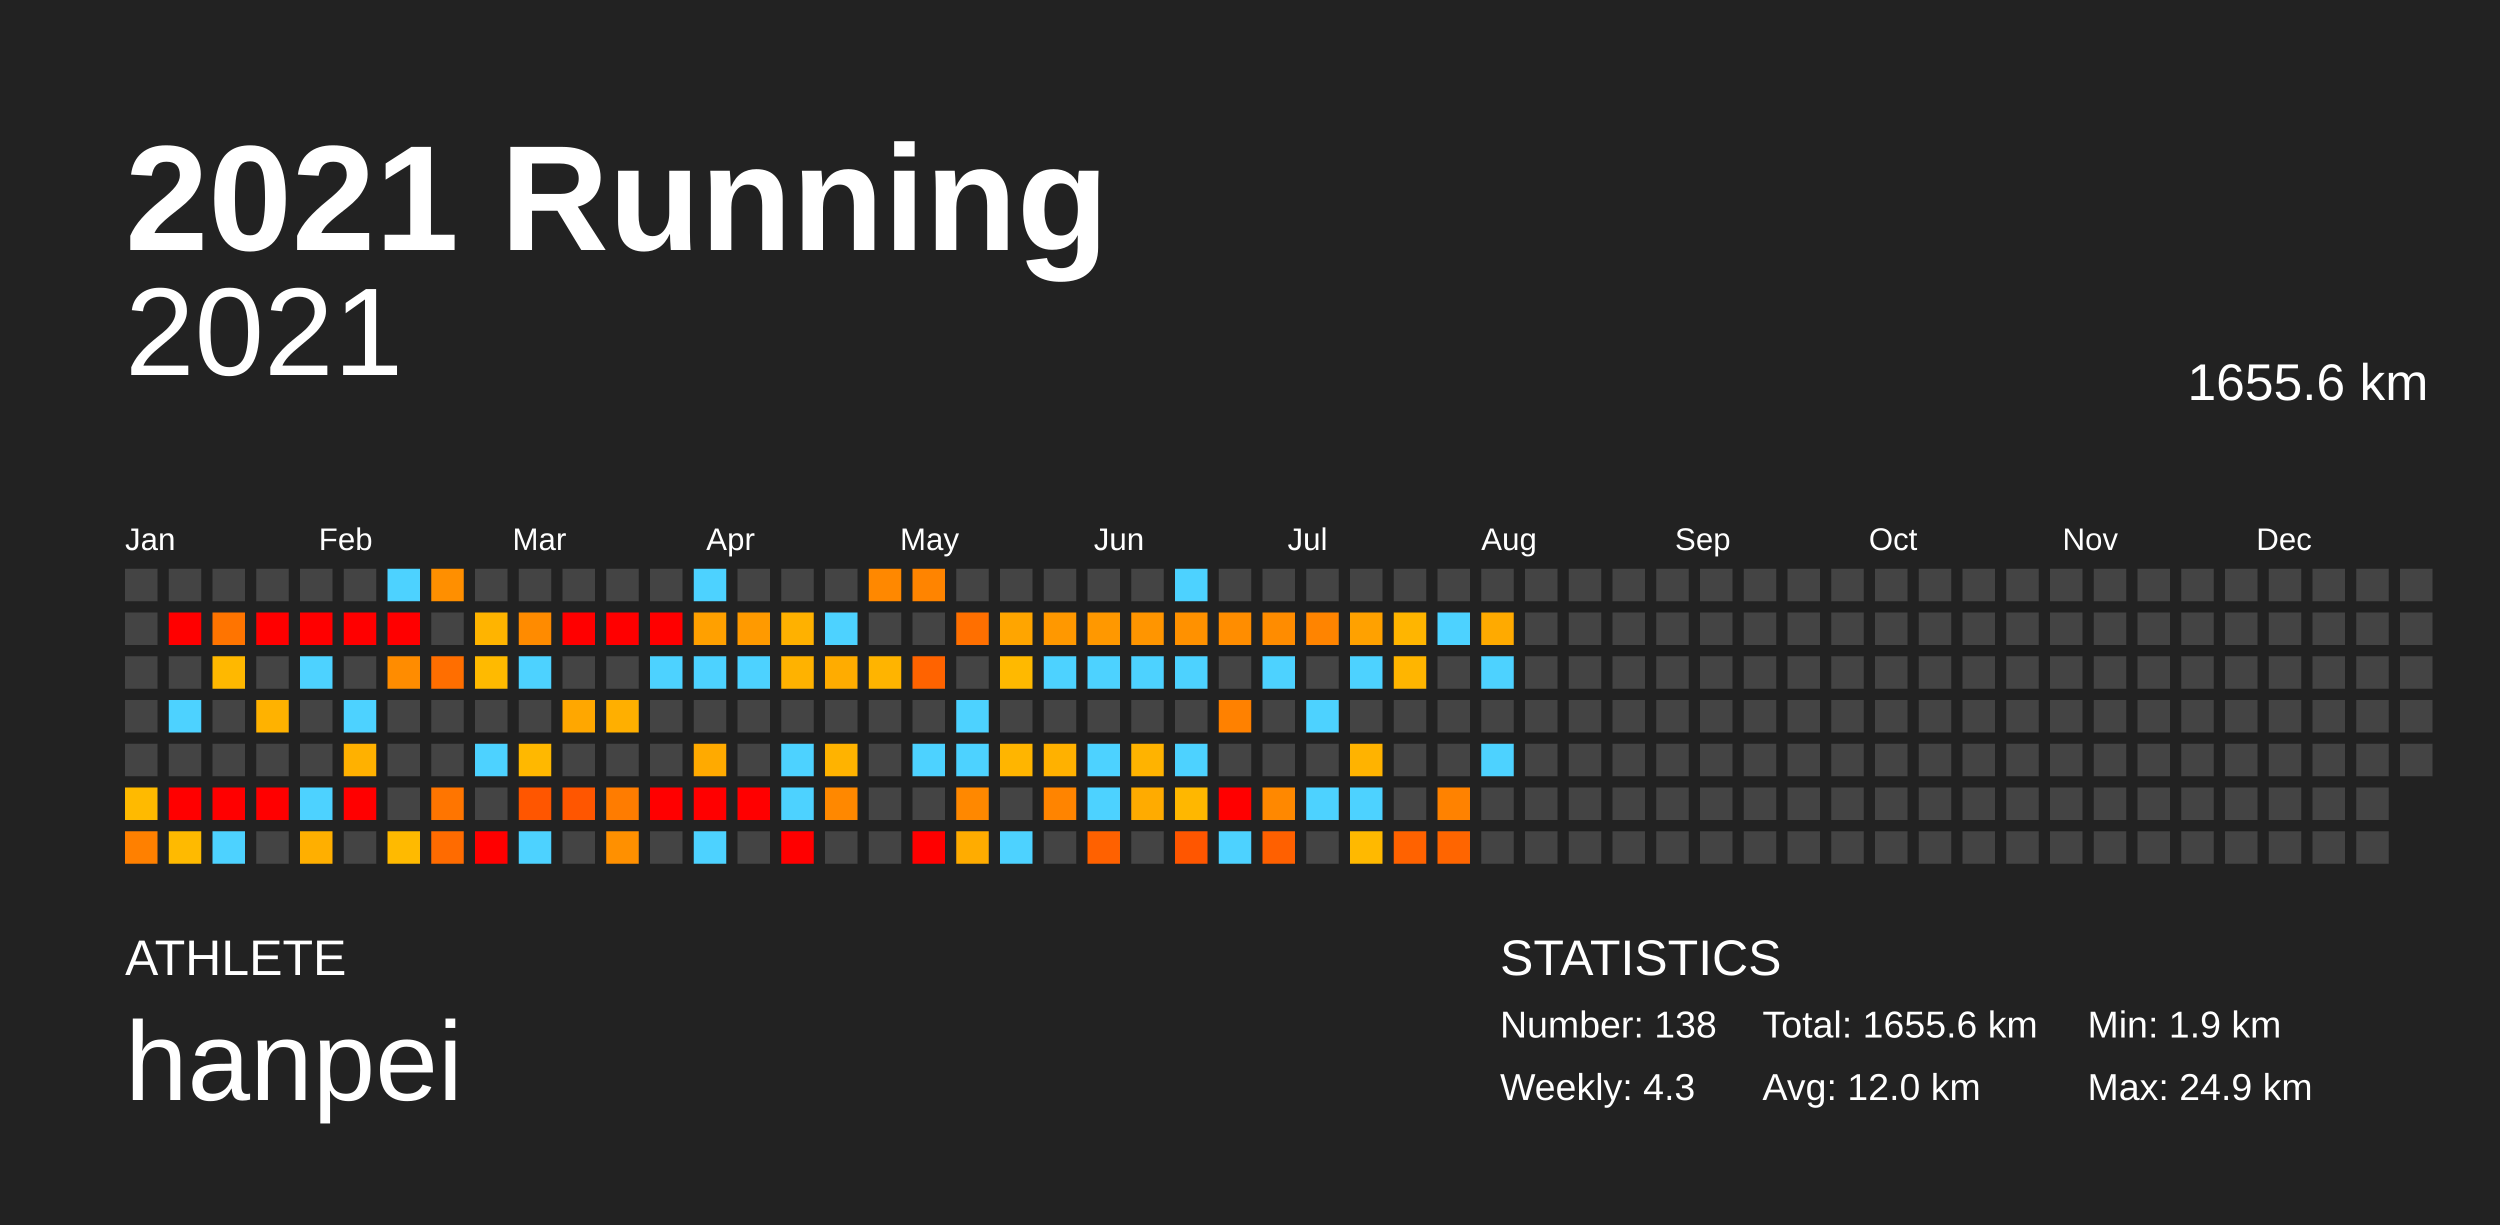
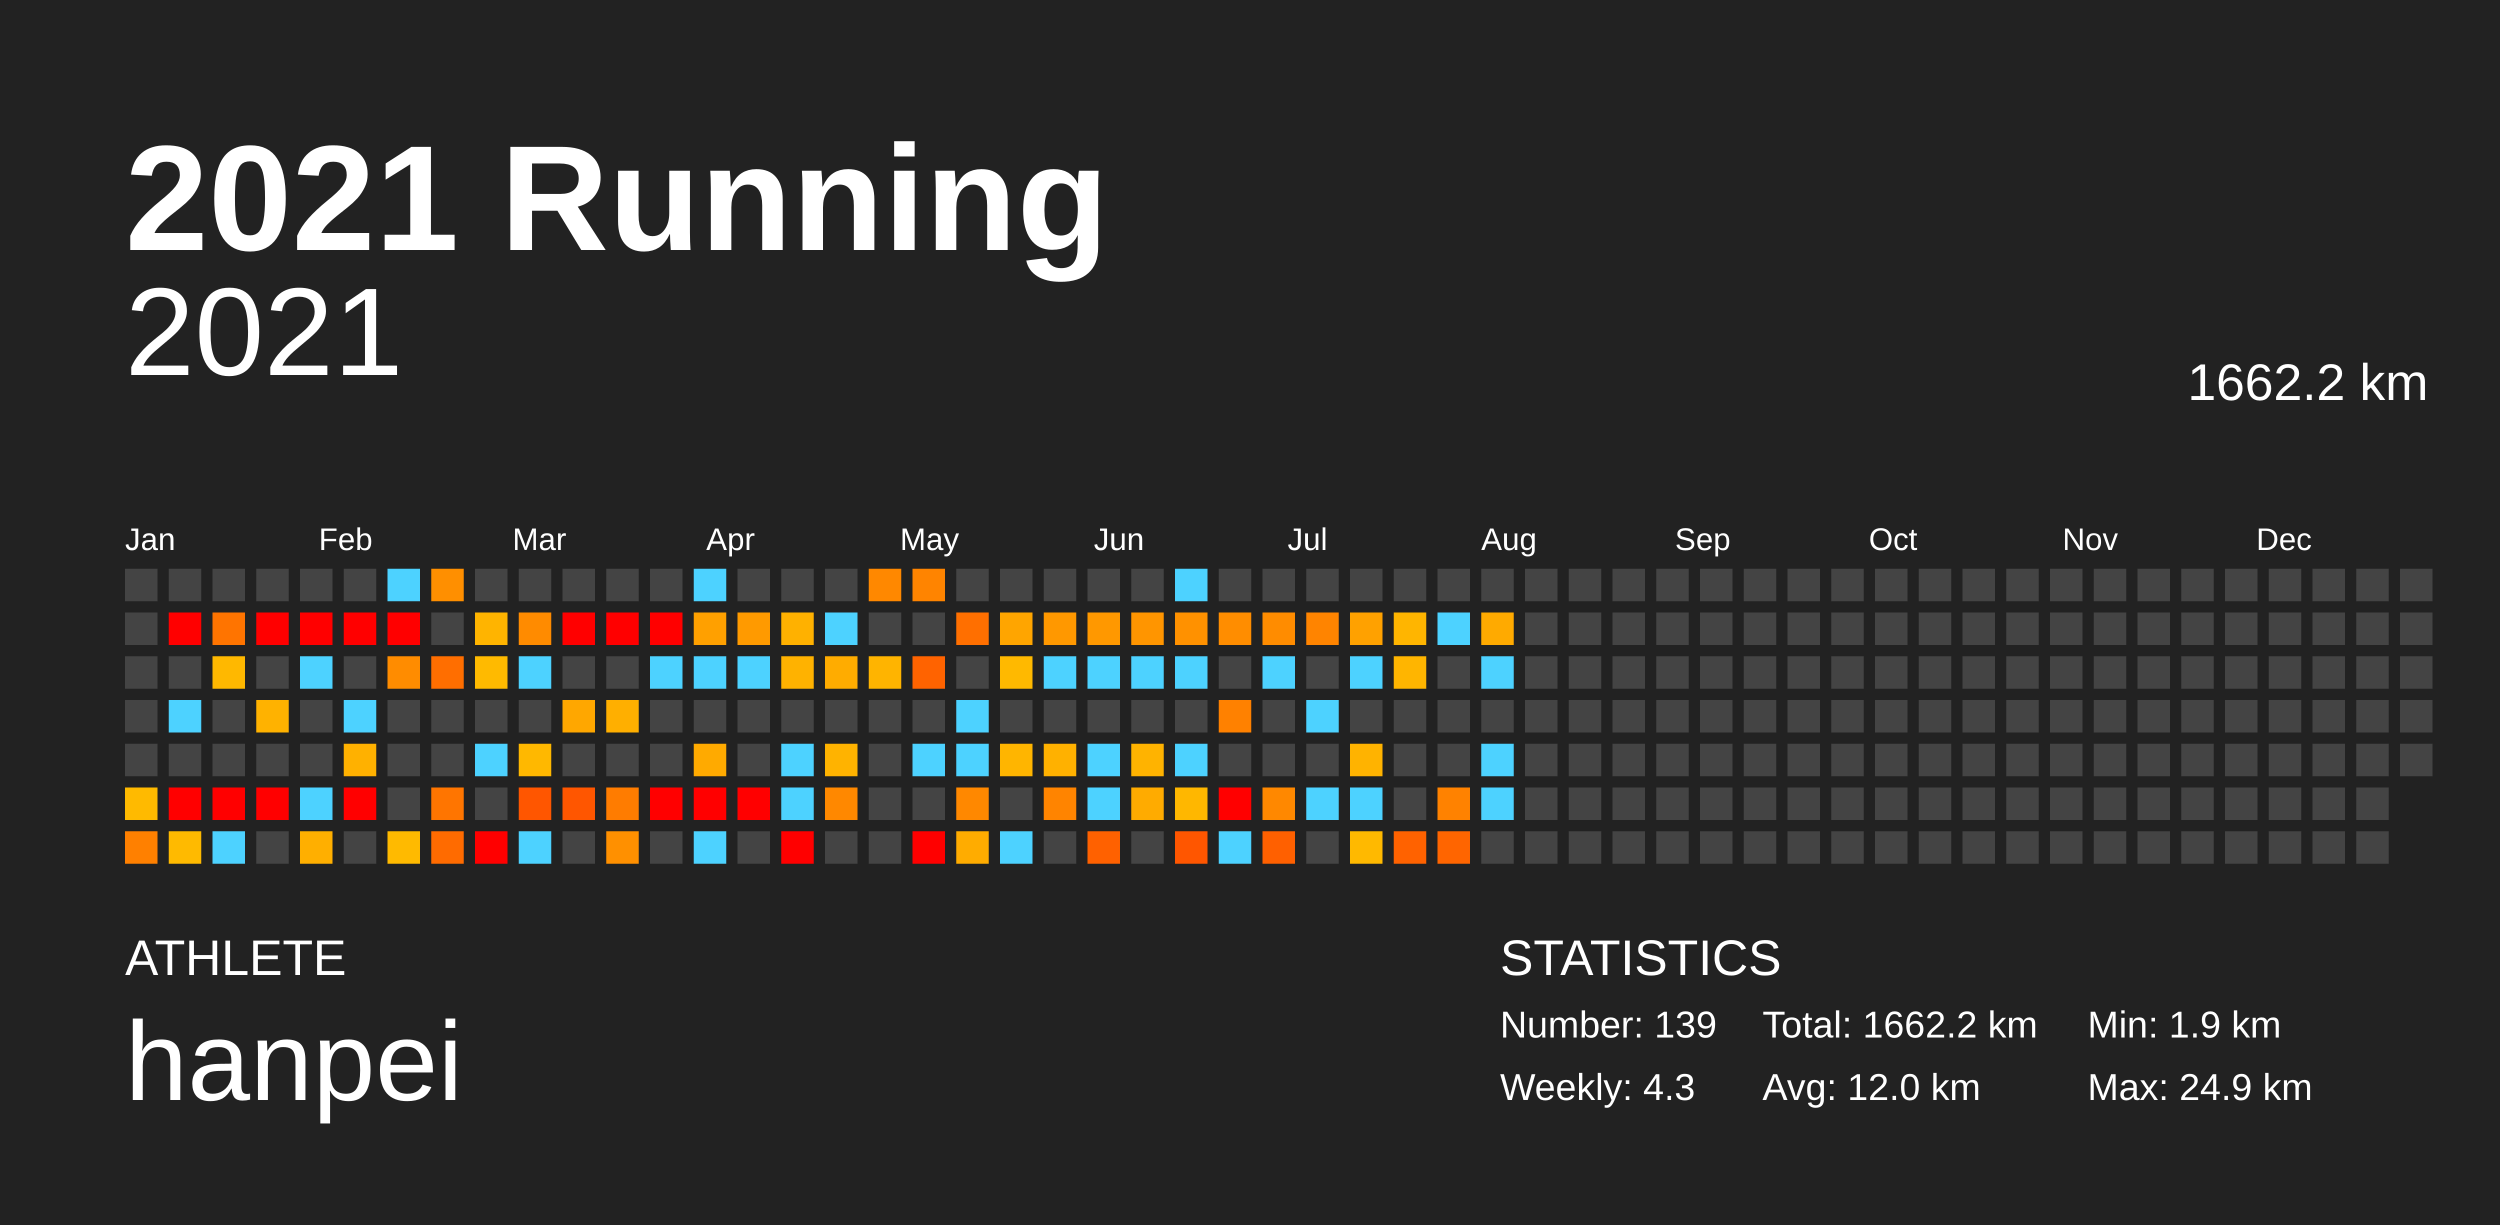
<svg xmlns="http://www.w3.org/2000/svg" baseProfile="full" height="98mm" version="1.1" viewBox="0,0,200,98" width="200mm">
  <defs />
  <rect fill="#222222" height="98" width="200" x="0" y="0" />
  <text fill="#FFFFFF" style="font-size:12px; font-family:Arial; font-weight:bold;" x="10" y="20">2021 Running</text>
  <text fill="#FFFFFF" style="font-size:4px; font-family:Arial" x="10" y="78">ATHLETE</text>
  <text fill="#FFFFFF" style="font-size:9px; font-family:Arial" x="10" y="88">hanpei</text>
  <text fill="#FFFFFF" style="font-size:4px; font-family:Arial" x="120" y="78">STATISTICS</text>
-   <text fill="#FFFFFF" style="font-size:3px; font-family:Arial" x="120" y="83">Number: 138</text>
+   <text fill="#FFFFFF" style="font-size:3px; font-family:Arial" x="120" y="83">Number: 139</text>
  <text fill="#FFFFFF" style="font-size:3px; font-family:Arial" x="120" y="88">Weekly: 4.3</text>
-   <text fill="#FFFFFF" style="font-size:3px; font-family:Arial" x="141" y="83">Total: 1655.6 km</text>
+   <text fill="#FFFFFF" style="font-size:3px; font-family:Arial" x="141" y="83">Total: 1662.2 km</text>
  <text fill="#FFFFFF" style="font-size:3px; font-family:Arial" x="141" y="88">Avg: 12.0 km</text>
  <text fill="#FFFFFF" style="font-size:3px; font-family:Arial" x="167" y="83">Min: 1.9 km</text>
  <text fill="#FFFFFF" style="font-size:3px; font-family:Arial" x="167" y="88">Max: 24.9 km</text>
  <text alignment-baseline="hanging" fill="#FFFFFF" style="font-size:10.0px; font-family:Arial;" x="10" y="30">2021</text>
-   <text alignment-baseline="hanging" fill="#FFFFFF" style="font-size:4.125px; font-family:Arial;" x="175" y="32">1655.6 km</text>
+   <text alignment-baseline="hanging" fill="#FFFFFF" style="font-size:4.125px; font-family:Arial;" x="175" y="32">1662.2 km</text>
  <text fill="#FFFFFF" style="font-size:2.5px; font-family:Arial" x="10.0" y="44">Jan</text>
  <text fill="#FFFFFF" style="font-size:2.5px; font-family:Arial" x="25.5" y="44">Feb</text>
  <text fill="#FFFFFF" style="font-size:2.5px; font-family:Arial" x="41.0" y="44">Mar</text>
  <text fill="#FFFFFF" style="font-size:2.5px; font-family:Arial" x="56.5" y="44">Apr</text>
  <text fill="#FFFFFF" style="font-size:2.5px; font-family:Arial" x="72.0" y="44">May</text>
  <text fill="#FFFFFF" style="font-size:2.5px; font-family:Arial" x="87.5" y="44">Jun</text>
  <text fill="#FFFFFF" style="font-size:2.5px; font-family:Arial" x="103.0" y="44">Jul</text>
  <text fill="#FFFFFF" style="font-size:2.5px; font-family:Arial" x="118.5" y="44">Aug</text>
  <text fill="#FFFFFF" style="font-size:2.5px; font-family:Arial" x="134.0" y="44">Sep</text>
  <text fill="#FFFFFF" style="font-size:2.5px; font-family:Arial" x="149.5" y="44">Oct</text>
  <text fill="#FFFFFF" style="font-size:2.5px; font-family:Arial" x="165.0" y="44">Nov</text>
  <text fill="#FFFFFF" style="font-size:2.5px; font-family:Arial" x="180.5" y="44">Dec</text>
  <rect fill="#444444" height="2.6" width="2.6" x="10.0" y="45.5" />
  <rect fill="#444444" height="2.6" width="2.6" x="10.0" y="49.0" />
  <rect fill="#444444" height="2.6" width="2.6" x="10.0" y="52.5" />
  <rect fill="#444444" height="2.6" width="2.6" x="10.0" y="56.0" />
  <rect fill="#444444" height="2.6" width="2.6" x="10.0" y="59.5" />
  <rect fill="#ffba00" height="2.6" width="2.6" x="10.0" y="63.0" />
  <rect fill="#ff8000" height="2.6" width="2.6" x="10.0" y="66.5" />
  <rect fill="#444444" height="2.6" width="2.6" x="13.5" y="45.5" />
  <rect fill="red" height="2.6" width="2.6" x="13.5" y="49.0" />
  <rect fill="#444444" height="2.6" width="2.6" x="13.5" y="52.5" />
  <rect fill="#4dd2ff" height="2.6" width="2.6" x="13.5" y="56.0" />
  <rect fill="#444444" height="2.6" width="2.6" x="13.5" y="59.5" />
  <rect fill="red" height="2.6" width="2.6" x="13.5" y="63.0" />
  <rect fill="#ffba00" height="2.6" width="2.6" x="13.5" y="66.5" />
  <rect fill="#444444" height="2.6" width="2.6" x="17.0" y="45.5" />
  <rect fill="#ff7400" height="2.6" width="2.6" x="17.0" y="49.0" />
  <rect fill="#ffb800" height="2.6" width="2.6" x="17.0" y="52.5" />
  <rect fill="#444444" height="2.6" width="2.6" x="17.0" y="56.0" />
  <rect fill="#444444" height="2.6" width="2.6" x="17.0" y="59.5" />
  <rect fill="red" height="2.6" width="2.6" x="17.0" y="63.0" />
  <rect fill="#4dd2ff" height="2.6" width="2.6" x="17.0" y="66.5" />
  <rect fill="#444444" height="2.6" width="2.6" x="20.5" y="45.5" />
  <rect fill="red" height="2.6" width="2.6" x="20.5" y="49.0" />
  <rect fill="#444444" height="2.6" width="2.6" x="20.5" y="52.5" />
  <rect fill="#ffb200" height="2.6" width="2.6" x="20.5" y="56.0" />
  <rect fill="#444444" height="2.6" width="2.6" x="20.5" y="59.5" />
  <rect fill="red" height="2.6" width="2.6" x="20.5" y="63.0" />
  <rect fill="#444444" height="2.6" width="2.6" x="20.5" y="66.5" />
  <rect fill="#444444" height="2.6" width="2.6" x="24.0" y="45.5" />
  <rect fill="red" height="2.6" width="2.6" x="24.0" y="49.0" />
  <rect fill="#4dd2ff" height="2.6" width="2.6" x="24.0" y="52.5" />
  <rect fill="#444444" height="2.6" width="2.6" x="24.0" y="56.0" />
  <rect fill="#444444" height="2.6" width="2.6" x="24.0" y="59.5" />
  <rect fill="#4dd2ff" height="2.6" width="2.6" x="24.0" y="63.0" />
  <rect fill="#ffaf00" height="2.6" width="2.6" x="24.0" y="66.5" />
  <rect fill="#444444" height="2.6" width="2.6" x="27.5" y="45.5" />
  <rect fill="red" height="2.6" width="2.6" x="27.5" y="49.0" />
  <rect fill="#444444" height="2.6" width="2.6" x="27.5" y="52.5" />
  <rect fill="#4dd2ff" height="2.6" width="2.6" x="27.5" y="56.0" />
  <rect fill="#ffb100" height="2.6" width="2.6" x="27.5" y="59.5" />
  <rect fill="red" height="2.6" width="2.6" x="27.5" y="63.0" />
  <rect fill="#444444" height="2.6" width="2.6" x="27.5" y="66.5" />
  <rect fill="#4dd2ff" height="2.6" width="2.6" x="31.0" y="45.5" />
  <rect fill="red" height="2.6" width="2.6" x="31.0" y="49.0" />
  <rect fill="#ff8c00" height="2.6" width="2.6" x="31.0" y="52.5" />
  <rect fill="#444444" height="2.6" width="2.6" x="31.0" y="56.0" />
  <rect fill="#444444" height="2.6" width="2.6" x="31.0" y="59.5" />
  <rect fill="#444444" height="2.6" width="2.6" x="31.0" y="63.0" />
  <rect fill="#ffba00" height="2.6" width="2.6" x="31.0" y="66.5" />
  <rect fill="#ff8f00" height="2.6" width="2.6" x="34.5" y="45.5" />
  <rect fill="#444444" height="2.6" width="2.6" x="34.5" y="49.0" />
  <rect fill="#ff6e00" height="2.6" width="2.6" x="34.5" y="52.5" />
  <rect fill="#444444" height="2.6" width="2.6" x="34.5" y="56.0" />
  <rect fill="#444444" height="2.6" width="2.6" x="34.5" y="59.5" />
  <rect fill="#ff7500" height="2.6" width="2.6" x="34.5" y="63.0" />
  <rect fill="#ff6b00" height="2.6" width="2.6" x="34.5" y="66.5" />
  <rect fill="#444444" height="2.6" width="2.6" x="38.0" y="45.5" />
  <rect fill="#ffb400" height="2.6" width="2.6" x="38.0" y="49.0" />
  <rect fill="#ffba00" height="2.6" width="2.6" x="38.0" y="52.5" />
  <rect fill="#444444" height="2.6" width="2.6" x="38.0" y="56.0" />
  <rect fill="#4dd2ff" height="2.6" width="2.6" x="38.0" y="59.5" />
  <rect fill="#444444" height="2.6" width="2.6" x="38.0" y="63.0" />
  <rect fill="red" height="2.6" width="2.6" x="38.0" y="66.5" />
  <rect fill="#444444" height="2.6" width="2.6" x="41.5" y="45.5" />
  <rect fill="#ff8b00" height="2.6" width="2.6" x="41.5" y="49.0" />
  <rect fill="#4dd2ff" height="2.6" width="2.6" x="41.5" y="52.5" />
  <rect fill="#444444" height="2.6" width="2.6" x="41.5" y="56.0" />
  <rect fill="#ffb800" height="2.6" width="2.6" x="41.5" y="59.5" />
  <rect fill="#ff5600" height="2.6" width="2.6" x="41.5" y="63.0" />
  <rect fill="#4dd2ff" height="2.6" width="2.6" x="41.5" y="66.5" />
  <rect fill="#444444" height="2.6" width="2.6" x="45.0" y="45.5" />
  <rect fill="red" height="2.6" width="2.6" x="45.0" y="49.0" />
  <rect fill="#444444" height="2.6" width="2.6" x="45.0" y="52.5" />
  <rect fill="#ffa700" height="2.6" width="2.6" x="45.0" y="56.0" />
  <rect fill="#444444" height="2.6" width="2.6" x="45.0" y="59.5" />
  <rect fill="#ff5600" height="2.6" width="2.6" x="45.0" y="63.0" />
  <rect fill="#444444" height="2.6" width="2.6" x="45.0" y="66.5" />
  <rect fill="#444444" height="2.6" width="2.6" x="48.5" y="45.5" />
  <rect fill="red" height="2.6" width="2.6" x="48.5" y="49.0" />
  <rect fill="#444444" height="2.6" width="2.6" x="48.5" y="52.5" />
  <rect fill="#ffaf00" height="2.6" width="2.6" x="48.5" y="56.0" />
  <rect fill="#444444" height="2.6" width="2.6" x="48.5" y="59.5" />
  <rect fill="#ff7c00" height="2.6" width="2.6" x="48.5" y="63.0" />
  <rect fill="#ff9000" height="2.6" width="2.6" x="48.5" y="66.5" />
  <rect fill="#444444" height="2.6" width="2.6" x="52.0" y="45.5" />
  <rect fill="red" height="2.6" width="2.6" x="52.0" y="49.0" />
  <rect fill="#4dd2ff" height="2.6" width="2.6" x="52.0" y="52.5" />
  <rect fill="#444444" height="2.6" width="2.6" x="52.0" y="56.0" />
  <rect fill="#444444" height="2.6" width="2.6" x="52.0" y="59.5" />
  <rect fill="red" height="2.6" width="2.6" x="52.0" y="63.0" />
  <rect fill="#444444" height="2.6" width="2.6" x="52.0" y="66.5" />
  <rect fill="#4dd2ff" height="2.6" width="2.6" x="55.5" y="45.5" />
  <rect fill="#ffa000" height="2.6" width="2.6" x="55.5" y="49.0" />
  <rect fill="#4dd2ff" height="2.6" width="2.6" x="55.5" y="52.5" />
  <rect fill="#444444" height="2.6" width="2.6" x="55.5" y="56.0" />
  <rect fill="#ffaa00" height="2.6" width="2.6" x="55.5" y="59.5" />
  <rect fill="red" height="2.6" width="2.6" x="55.5" y="63.0" />
  <rect fill="#4dd2ff" height="2.6" width="2.6" x="55.5" y="66.5" />
  <rect fill="#444444" height="2.6" width="2.6" x="59.0" y="45.5" />
  <rect fill="#ff9a00" height="2.6" width="2.6" x="59.0" y="49.0" />
  <rect fill="#4dd2ff" height="2.6" width="2.6" x="59.0" y="52.5" />
  <rect fill="#444444" height="2.6" width="2.6" x="59.0" y="56.0" />
  <rect fill="#444444" height="2.6" width="2.6" x="59.0" y="59.5" />
  <rect fill="red" height="2.6" width="2.6" x="59.0" y="63.0" />
  <rect fill="#444444" height="2.6" width="2.6" x="59.0" y="66.5" />
  <rect fill="#444444" height="2.6" width="2.6" x="62.5" y="45.5" />
  <rect fill="#ffb100" height="2.6" width="2.6" x="62.5" y="49.0" />
  <rect fill="#ffb200" height="2.6" width="2.6" x="62.5" y="52.5" />
  <rect fill="#444444" height="2.6" width="2.6" x="62.5" y="56.0" />
  <rect fill="#4dd2ff" height="2.6" width="2.6" x="62.5" y="59.5" />
  <rect fill="#4dd2ff" height="2.6" width="2.6" x="62.5" y="63.0" />
  <rect fill="red" height="2.6" width="2.6" x="62.5" y="66.5" />
  <rect fill="#444444" height="2.6" width="2.6" x="66.0" y="45.5" />
  <rect fill="#4dd2ff" height="2.6" width="2.6" x="66.0" y="49.0" />
  <rect fill="#ffac00" height="2.6" width="2.6" x="66.0" y="52.5" />
  <rect fill="#444444" height="2.6" width="2.6" x="66.0" y="56.0" />
  <rect fill="#ffb300" height="2.6" width="2.6" x="66.0" y="59.5" />
  <rect fill="#ff8800" height="2.6" width="2.6" x="66.0" y="63.0" />
  <rect fill="#444444" height="2.6" width="2.6" x="66.0" y="66.5" />
  <rect fill="#ff8800" height="2.6" width="2.6" x="69.5" y="45.5" />
  <rect fill="#444444" height="2.6" width="2.6" x="69.5" y="49.0" />
  <rect fill="#ffb400" height="2.6" width="2.6" x="69.5" y="52.5" />
  <rect fill="#444444" height="2.6" width="2.6" x="69.5" y="56.0" />
  <rect fill="#444444" height="2.6" width="2.6" x="69.5" y="59.5" />
  <rect fill="#444444" height="2.6" width="2.6" x="69.5" y="63.0" />
  <rect fill="#444444" height="2.6" width="2.6" x="69.5" y="66.5" />
  <rect fill="#ff8400" height="2.6" width="2.6" x="73.0" y="45.5" />
  <rect fill="#444444" height="2.6" width="2.6" x="73.0" y="49.0" />
  <rect fill="#ff6300" height="2.6" width="2.6" x="73.0" y="52.5" />
  <rect fill="#444444" height="2.6" width="2.6" x="73.0" y="56.0" />
  <rect fill="#4dd2ff" height="2.6" width="2.6" x="73.0" y="59.5" />
  <rect fill="#444444" height="2.6" width="2.6" x="73.0" y="63.0" />
  <rect fill="red" height="2.6" width="2.6" x="73.0" y="66.5" />
  <rect fill="#444444" height="2.6" width="2.6" x="76.5" y="45.5" />
  <rect fill="#ff6f00" height="2.6" width="2.6" x="76.5" y="49.0" />
  <rect fill="#444444" height="2.6" width="2.6" x="76.5" y="52.5" />
  <rect fill="#4dd2ff" height="2.6" width="2.6" x="76.5" y="56.0" />
  <rect fill="#4dd2ff" height="2.6" width="2.6" x="76.5" y="59.5" />
  <rect fill="#ff8800" height="2.6" width="2.6" x="76.5" y="63.0" />
  <rect fill="#ffac00" height="2.6" width="2.6" x="76.5" y="66.5" />
  <rect fill="#444444" height="2.6" width="2.6" x="80.0" y="45.5" />
  <rect fill="#ffa500" height="2.6" width="2.6" x="80.0" y="49.0" />
  <rect fill="#ffb900" height="2.6" width="2.6" x="80.0" y="52.5" />
  <rect fill="#444444" height="2.6" width="2.6" x="80.0" y="56.0" />
  <rect fill="#ffb500" height="2.6" width="2.6" x="80.0" y="59.5" />
  <rect fill="#444444" height="2.6" width="2.6" x="80.0" y="63.0" />
  <rect fill="#4dd2ff" height="2.6" width="2.6" x="80.0" y="66.5" />
  <rect fill="#444444" height="2.6" width="2.6" x="83.5" y="45.5" />
  <rect fill="#ff9800" height="2.6" width="2.6" x="83.5" y="49.0" />
  <rect fill="#4dd2ff" height="2.6" width="2.6" x="83.5" y="52.5" />
  <rect fill="#444444" height="2.6" width="2.6" x="83.5" y="56.0" />
  <rect fill="#ffb100" height="2.6" width="2.6" x="83.5" y="59.5" />
  <rect fill="#ff8400" height="2.6" width="2.6" x="83.5" y="63.0" />
  <rect fill="#444444" height="2.6" width="2.6" x="83.5" y="66.5" />
  <rect fill="#444444" height="2.6" width="2.6" x="87.0" y="45.5" />
  <rect fill="#ff9800" height="2.6" width="2.6" x="87.0" y="49.0" />
  <rect fill="#4dd2ff" height="2.6" width="2.6" x="87.0" y="52.5" />
  <rect fill="#444444" height="2.6" width="2.6" x="87.0" y="56.0" />
  <rect fill="#4dd2ff" height="2.6" width="2.6" x="87.0" y="59.5" />
  <rect fill="#4dd2ff" height="2.6" width="2.6" x="87.0" y="63.0" />
  <rect fill="#ff6100" height="2.6" width="2.6" x="87.0" y="66.5" />
  <rect fill="#444444" height="2.6" width="2.6" x="90.5" y="45.5" />
  <rect fill="#ff9500" height="2.6" width="2.6" x="90.5" y="49.0" />
  <rect fill="#4dd2ff" height="2.6" width="2.6" x="90.5" y="52.5" />
  <rect fill="#444444" height="2.6" width="2.6" x="90.5" y="56.0" />
  <rect fill="#ffb300" height="2.6" width="2.6" x="90.5" y="59.5" />
  <rect fill="#ffab00" height="2.6" width="2.6" x="90.5" y="63.0" />
  <rect fill="#444444" height="2.6" width="2.6" x="90.5" y="66.5" />
  <rect fill="#4dd2ff" height="2.6" width="2.6" x="94.0" y="45.5" />
  <rect fill="#ff9100" height="2.6" width="2.6" x="94.0" y="49.0" />
  <rect fill="#4dd2ff" height="2.6" width="2.6" x="94.0" y="52.5" />
  <rect fill="#444444" height="2.6" width="2.6" x="94.0" y="56.0" />
  <rect fill="#4dd2ff" height="2.6" width="2.6" x="94.0" y="59.5" />
  <rect fill="#ffb700" height="2.6" width="2.6" x="94.0" y="63.0" />
  <rect fill="#ff5600" height="2.6" width="2.6" x="94.0" y="66.5" />
  <rect fill="#444444" height="2.6" width="2.6" x="97.5" y="45.5" />
  <rect fill="#ff8d00" height="2.6" width="2.6" x="97.5" y="49.0" />
  <rect fill="#444444" height="2.6" width="2.6" x="97.5" y="52.5" />
  <rect fill="#ff8100" height="2.6" width="2.6" x="97.5" y="56.0" />
  <rect fill="#444444" height="2.6" width="2.6" x="97.5" y="59.5" />
  <rect fill="red" height="2.6" width="2.6" x="97.5" y="63.0" />
  <rect fill="#4dd2ff" height="2.6" width="2.6" x="97.5" y="66.5" />
  <rect fill="#444444" height="2.6" width="2.6" x="101.0" y="45.5" />
  <rect fill="#ff8c00" height="2.6" width="2.6" x="101.0" y="49.0" />
  <rect fill="#4dd2ff" height="2.6" width="2.6" x="101.0" y="52.5" />
  <rect fill="#444444" height="2.6" width="2.6" x="101.0" y="56.0" />
  <rect fill="#444444" height="2.6" width="2.6" x="101.0" y="59.5" />
  <rect fill="#ff8800" height="2.6" width="2.6" x="101.0" y="63.0" />
  <rect fill="#ff6000" height="2.6" width="2.6" x="101.0" y="66.5" />
  <rect fill="#444444" height="2.6" width="2.6" x="104.5" y="45.5" />
  <rect fill="#ff8400" height="2.6" width="2.6" x="104.5" y="49.0" />
  <rect fill="#444444" height="2.6" width="2.6" x="104.5" y="52.5" />
  <rect fill="#4dd2ff" height="2.6" width="2.6" x="104.5" y="56.0" />
  <rect fill="#444444" height="2.6" width="2.6" x="104.5" y="59.5" />
  <rect fill="#4dd2ff" height="2.6" width="2.6" x="104.5" y="63.0" />
  <rect fill="#444444" height="2.6" width="2.6" x="104.5" y="66.5" />
  <rect fill="#444444" height="2.6" width="2.6" x="108.0" y="45.5" />
  <rect fill="#ffa100" height="2.6" width="2.6" x="108.0" y="49.0" />
  <rect fill="#4dd2ff" height="2.6" width="2.6" x="108.0" y="52.5" />
  <rect fill="#444444" height="2.6" width="2.6" x="108.0" y="56.0" />
  <rect fill="#ffb300" height="2.6" width="2.6" x="108.0" y="59.5" />
  <rect fill="#4dd2ff" height="2.6" width="2.6" x="108.0" y="63.0" />
  <rect fill="#ffb900" height="2.6" width="2.6" x="108.0" y="66.5" />
  <rect fill="#444444" height="2.6" width="2.6" x="111.5" y="45.5" />
  <rect fill="#ffb500" height="2.6" width="2.6" x="111.5" y="49.0" />
  <rect fill="#ffb500" height="2.6" width="2.6" x="111.5" y="52.5" />
  <rect fill="#444444" height="2.6" width="2.6" x="111.5" y="56.0" />
  <rect fill="#444444" height="2.6" width="2.6" x="111.5" y="59.5" />
  <rect fill="#444444" height="2.6" width="2.6" x="111.5" y="63.0" />
  <rect fill="#ff6200" height="2.6" width="2.6" x="111.5" y="66.5" />
  <rect fill="#444444" height="2.6" width="2.6" x="115.0" y="45.5" />
  <rect fill="#4dd2ff" height="2.6" width="2.6" x="115.0" y="49.0" />
  <rect fill="#444444" height="2.6" width="2.6" x="115.0" y="52.5" />
  <rect fill="#444444" height="2.6" width="2.6" x="115.0" y="56.0" />
  <rect fill="#444444" height="2.6" width="2.6" x="115.0" y="59.5" />
  <rect fill="#ff8200" height="2.6" width="2.6" x="115.0" y="63.0" />
  <rect fill="#ff6500" height="2.6" width="2.6" x="115.0" y="66.5" />
  <rect fill="#444444" height="2.6" width="2.6" x="118.5" y="45.5" />
  <rect fill="#ffaa00" height="2.6" width="2.6" x="118.5" y="49.0" />
  <rect fill="#4dd2ff" height="2.6" width="2.6" x="118.5" y="52.5" />
  <rect fill="#444444" height="2.6" width="2.6" x="118.5" y="56.0" />
  <rect fill="#4dd2ff" height="2.6" width="2.6" x="118.5" y="59.5" />
-   <rect fill="#444444" height="2.6" width="2.6" x="118.5" y="63.0" />
+   <rect fill="#4dd2ff" height="2.6" width="2.6" x="118.5" y="63.0" />
  <rect fill="#444444" height="2.6" width="2.6" x="118.5" y="66.5" />
  <rect fill="#444444" height="2.6" width="2.6" x="122.0" y="45.5" />
  <rect fill="#444444" height="2.6" width="2.6" x="122.0" y="49.0" />
  <rect fill="#444444" height="2.6" width="2.6" x="122.0" y="52.5" />
  <rect fill="#444444" height="2.6" width="2.6" x="122.0" y="56.0" />
  <rect fill="#444444" height="2.6" width="2.6" x="122.0" y="59.5" />
  <rect fill="#444444" height="2.6" width="2.6" x="122.0" y="63.0" />
  <rect fill="#444444" height="2.6" width="2.6" x="122.0" y="66.5" />
  <rect fill="#444444" height="2.6" width="2.6" x="125.5" y="45.5" />
  <rect fill="#444444" height="2.6" width="2.6" x="125.5" y="49.0" />
  <rect fill="#444444" height="2.6" width="2.6" x="125.5" y="52.5" />
  <rect fill="#444444" height="2.6" width="2.6" x="125.5" y="56.0" />
  <rect fill="#444444" height="2.6" width="2.6" x="125.5" y="59.5" />
  <rect fill="#444444" height="2.6" width="2.6" x="125.5" y="63.0" />
  <rect fill="#444444" height="2.6" width="2.6" x="125.5" y="66.5" />
  <rect fill="#444444" height="2.6" width="2.6" x="129.0" y="45.5" />
  <rect fill="#444444" height="2.6" width="2.6" x="129.0" y="49.0" />
  <rect fill="#444444" height="2.6" width="2.6" x="129.0" y="52.5" />
  <rect fill="#444444" height="2.6" width="2.6" x="129.0" y="56.0" />
  <rect fill="#444444" height="2.6" width="2.6" x="129.0" y="59.5" />
  <rect fill="#444444" height="2.6" width="2.6" x="129.0" y="63.0" />
  <rect fill="#444444" height="2.6" width="2.6" x="129.0" y="66.5" />
  <rect fill="#444444" height="2.6" width="2.6" x="132.5" y="45.5" />
  <rect fill="#444444" height="2.6" width="2.6" x="132.5" y="49.0" />
  <rect fill="#444444" height="2.6" width="2.6" x="132.5" y="52.5" />
  <rect fill="#444444" height="2.6" width="2.6" x="132.5" y="56.0" />
  <rect fill="#444444" height="2.6" width="2.6" x="132.5" y="59.5" />
  <rect fill="#444444" height="2.6" width="2.6" x="132.5" y="63.0" />
  <rect fill="#444444" height="2.6" width="2.6" x="132.5" y="66.5" />
  <rect fill="#444444" height="2.6" width="2.6" x="136.0" y="45.5" />
  <rect fill="#444444" height="2.6" width="2.6" x="136.0" y="49.0" />
  <rect fill="#444444" height="2.6" width="2.6" x="136.0" y="52.5" />
  <rect fill="#444444" height="2.6" width="2.6" x="136.0" y="56.0" />
  <rect fill="#444444" height="2.6" width="2.6" x="136.0" y="59.5" />
  <rect fill="#444444" height="2.6" width="2.6" x="136.0" y="63.0" />
  <rect fill="#444444" height="2.6" width="2.6" x="136.0" y="66.5" />
  <rect fill="#444444" height="2.6" width="2.6" x="139.5" y="45.5" />
  <rect fill="#444444" height="2.6" width="2.6" x="139.5" y="49.0" />
  <rect fill="#444444" height="2.6" width="2.6" x="139.5" y="52.5" />
  <rect fill="#444444" height="2.6" width="2.6" x="139.5" y="56.0" />
  <rect fill="#444444" height="2.6" width="2.6" x="139.5" y="59.5" />
  <rect fill="#444444" height="2.6" width="2.6" x="139.5" y="63.0" />
  <rect fill="#444444" height="2.6" width="2.6" x="139.5" y="66.5" />
  <rect fill="#444444" height="2.6" width="2.6" x="143.0" y="45.5" />
  <rect fill="#444444" height="2.6" width="2.6" x="143.0" y="49.0" />
  <rect fill="#444444" height="2.6" width="2.6" x="143.0" y="52.5" />
  <rect fill="#444444" height="2.6" width="2.6" x="143.0" y="56.0" />
  <rect fill="#444444" height="2.6" width="2.6" x="143.0" y="59.5" />
  <rect fill="#444444" height="2.6" width="2.6" x="143.0" y="63.0" />
  <rect fill="#444444" height="2.6" width="2.6" x="143.0" y="66.5" />
  <rect fill="#444444" height="2.6" width="2.6" x="146.5" y="45.5" />
  <rect fill="#444444" height="2.6" width="2.6" x="146.5" y="49.0" />
  <rect fill="#444444" height="2.6" width="2.6" x="146.5" y="52.5" />
  <rect fill="#444444" height="2.6" width="2.6" x="146.5" y="56.0" />
  <rect fill="#444444" height="2.6" width="2.6" x="146.5" y="59.5" />
  <rect fill="#444444" height="2.6" width="2.6" x="146.5" y="63.0" />
  <rect fill="#444444" height="2.6" width="2.6" x="146.5" y="66.5" />
  <rect fill="#444444" height="2.6" width="2.6" x="150.0" y="45.5" />
  <rect fill="#444444" height="2.6" width="2.6" x="150.0" y="49.0" />
  <rect fill="#444444" height="2.6" width="2.6" x="150.0" y="52.5" />
  <rect fill="#444444" height="2.6" width="2.6" x="150.0" y="56.0" />
  <rect fill="#444444" height="2.6" width="2.6" x="150.0" y="59.5" />
  <rect fill="#444444" height="2.6" width="2.6" x="150.0" y="63.0" />
  <rect fill="#444444" height="2.6" width="2.6" x="150.0" y="66.5" />
  <rect fill="#444444" height="2.6" width="2.6" x="153.5" y="45.5" />
  <rect fill="#444444" height="2.6" width="2.6" x="153.5" y="49.0" />
  <rect fill="#444444" height="2.6" width="2.6" x="153.5" y="52.5" />
  <rect fill="#444444" height="2.6" width="2.6" x="153.5" y="56.0" />
  <rect fill="#444444" height="2.6" width="2.6" x="153.5" y="59.5" />
  <rect fill="#444444" height="2.6" width="2.6" x="153.5" y="63.0" />
  <rect fill="#444444" height="2.6" width="2.6" x="153.5" y="66.5" />
  <rect fill="#444444" height="2.6" width="2.6" x="157.0" y="45.5" />
  <rect fill="#444444" height="2.6" width="2.6" x="157.0" y="49.0" />
  <rect fill="#444444" height="2.6" width="2.6" x="157.0" y="52.5" />
  <rect fill="#444444" height="2.6" width="2.6" x="157.0" y="56.0" />
  <rect fill="#444444" height="2.6" width="2.6" x="157.0" y="59.5" />
  <rect fill="#444444" height="2.6" width="2.6" x="157.0" y="63.0" />
  <rect fill="#444444" height="2.6" width="2.6" x="157.0" y="66.5" />
  <rect fill="#444444" height="2.6" width="2.6" x="160.5" y="45.5" />
  <rect fill="#444444" height="2.6" width="2.6" x="160.5" y="49.0" />
  <rect fill="#444444" height="2.6" width="2.6" x="160.5" y="52.5" />
  <rect fill="#444444" height="2.6" width="2.6" x="160.5" y="56.0" />
  <rect fill="#444444" height="2.6" width="2.6" x="160.5" y="59.5" />
  <rect fill="#444444" height="2.6" width="2.6" x="160.5" y="63.0" />
  <rect fill="#444444" height="2.6" width="2.6" x="160.5" y="66.5" />
  <rect fill="#444444" height="2.6" width="2.6" x="164.0" y="45.5" />
  <rect fill="#444444" height="2.6" width="2.6" x="164.0" y="49.0" />
  <rect fill="#444444" height="2.6" width="2.6" x="164.0" y="52.5" />
  <rect fill="#444444" height="2.6" width="2.6" x="164.0" y="56.0" />
  <rect fill="#444444" height="2.6" width="2.6" x="164.0" y="59.5" />
  <rect fill="#444444" height="2.6" width="2.6" x="164.0" y="63.0" />
  <rect fill="#444444" height="2.6" width="2.6" x="164.0" y="66.5" />
  <rect fill="#444444" height="2.6" width="2.6" x="167.5" y="45.5" />
  <rect fill="#444444" height="2.6" width="2.6" x="167.5" y="49.0" />
  <rect fill="#444444" height="2.6" width="2.6" x="167.5" y="52.5" />
  <rect fill="#444444" height="2.6" width="2.6" x="167.5" y="56.0" />
  <rect fill="#444444" height="2.6" width="2.6" x="167.5" y="59.5" />
  <rect fill="#444444" height="2.6" width="2.6" x="167.5" y="63.0" />
  <rect fill="#444444" height="2.6" width="2.6" x="167.5" y="66.5" />
  <rect fill="#444444" height="2.6" width="2.6" x="171.0" y="45.5" />
  <rect fill="#444444" height="2.6" width="2.6" x="171.0" y="49.0" />
  <rect fill="#444444" height="2.6" width="2.6" x="171.0" y="52.5" />
  <rect fill="#444444" height="2.6" width="2.6" x="171.0" y="56.0" />
  <rect fill="#444444" height="2.6" width="2.6" x="171.0" y="59.5" />
  <rect fill="#444444" height="2.6" width="2.6" x="171.0" y="63.0" />
  <rect fill="#444444" height="2.6" width="2.6" x="171.0" y="66.5" />
  <rect fill="#444444" height="2.6" width="2.6" x="174.5" y="45.5" />
  <rect fill="#444444" height="2.6" width="2.6" x="174.5" y="49.0" />
  <rect fill="#444444" height="2.6" width="2.6" x="174.5" y="52.5" />
  <rect fill="#444444" height="2.6" width="2.6" x="174.5" y="56.0" />
  <rect fill="#444444" height="2.6" width="2.6" x="174.5" y="59.5" />
  <rect fill="#444444" height="2.6" width="2.6" x="174.5" y="63.0" />
  <rect fill="#444444" height="2.6" width="2.6" x="174.5" y="66.5" />
  <rect fill="#444444" height="2.6" width="2.6" x="178.0" y="45.5" />
  <rect fill="#444444" height="2.6" width="2.6" x="178.0" y="49.0" />
  <rect fill="#444444" height="2.6" width="2.6" x="178.0" y="52.5" />
  <rect fill="#444444" height="2.6" width="2.6" x="178.0" y="56.0" />
  <rect fill="#444444" height="2.6" width="2.6" x="178.0" y="59.5" />
  <rect fill="#444444" height="2.6" width="2.6" x="178.0" y="63.0" />
  <rect fill="#444444" height="2.6" width="2.6" x="178.0" y="66.5" />
  <rect fill="#444444" height="2.6" width="2.6" x="181.5" y="45.5" />
  <rect fill="#444444" height="2.6" width="2.6" x="181.5" y="49.0" />
  <rect fill="#444444" height="2.6" width="2.6" x="181.5" y="52.5" />
  <rect fill="#444444" height="2.6" width="2.6" x="181.5" y="56.0" />
  <rect fill="#444444" height="2.6" width="2.6" x="181.5" y="59.5" />
  <rect fill="#444444" height="2.6" width="2.6" x="181.5" y="63.0" />
  <rect fill="#444444" height="2.6" width="2.6" x="181.5" y="66.5" />
  <rect fill="#444444" height="2.6" width="2.6" x="185.0" y="45.5" />
  <rect fill="#444444" height="2.6" width="2.6" x="185.0" y="49.0" />
  <rect fill="#444444" height="2.6" width="2.6" x="185.0" y="52.5" />
  <rect fill="#444444" height="2.6" width="2.6" x="185.0" y="56.0" />
  <rect fill="#444444" height="2.6" width="2.6" x="185.0" y="59.5" />
  <rect fill="#444444" height="2.6" width="2.6" x="185.0" y="63.0" />
  <rect fill="#444444" height="2.6" width="2.6" x="185.0" y="66.5" />
  <rect fill="#444444" height="2.6" width="2.6" x="188.5" y="45.5" />
  <rect fill="#444444" height="2.6" width="2.6" x="188.5" y="49.0" />
  <rect fill="#444444" height="2.6" width="2.6" x="188.5" y="52.5" />
  <rect fill="#444444" height="2.6" width="2.6" x="188.5" y="56.0" />
  <rect fill="#444444" height="2.6" width="2.6" x="188.5" y="59.5" />
  <rect fill="#444444" height="2.6" width="2.6" x="188.5" y="63.0" />
  <rect fill="#444444" height="2.6" width="2.6" x="188.5" y="66.5" />
  <rect fill="#444444" height="2.6" width="2.6" x="192.0" y="45.5" />
  <rect fill="#444444" height="2.6" width="2.6" x="192.0" y="49.0" />
  <rect fill="#444444" height="2.6" width="2.6" x="192.0" y="52.5" />
  <rect fill="#444444" height="2.6" width="2.6" x="192.0" y="56.0" />
  <rect fill="#444444" height="2.6" width="2.6" x="192.0" y="59.5" />
</svg>
